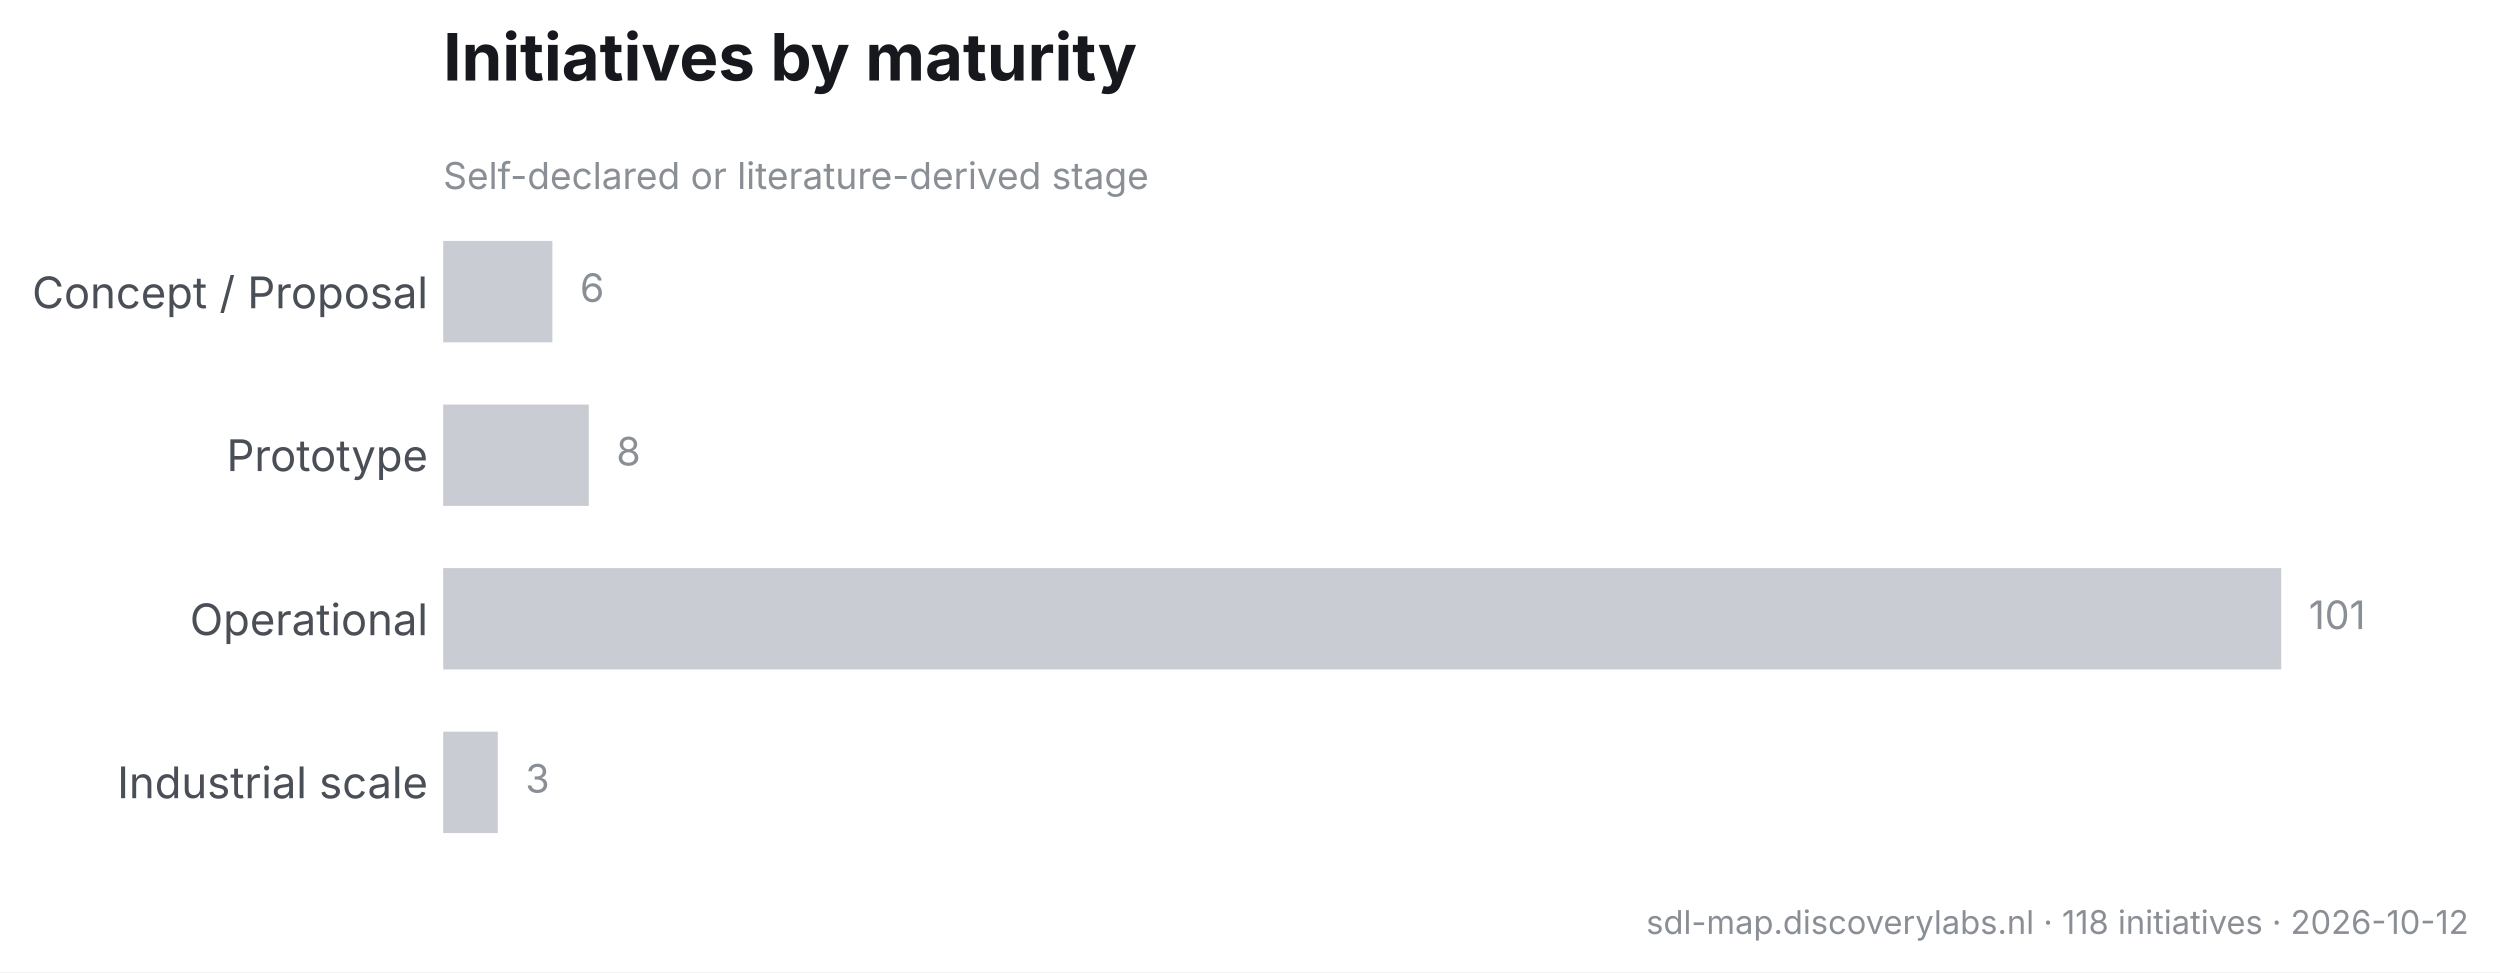
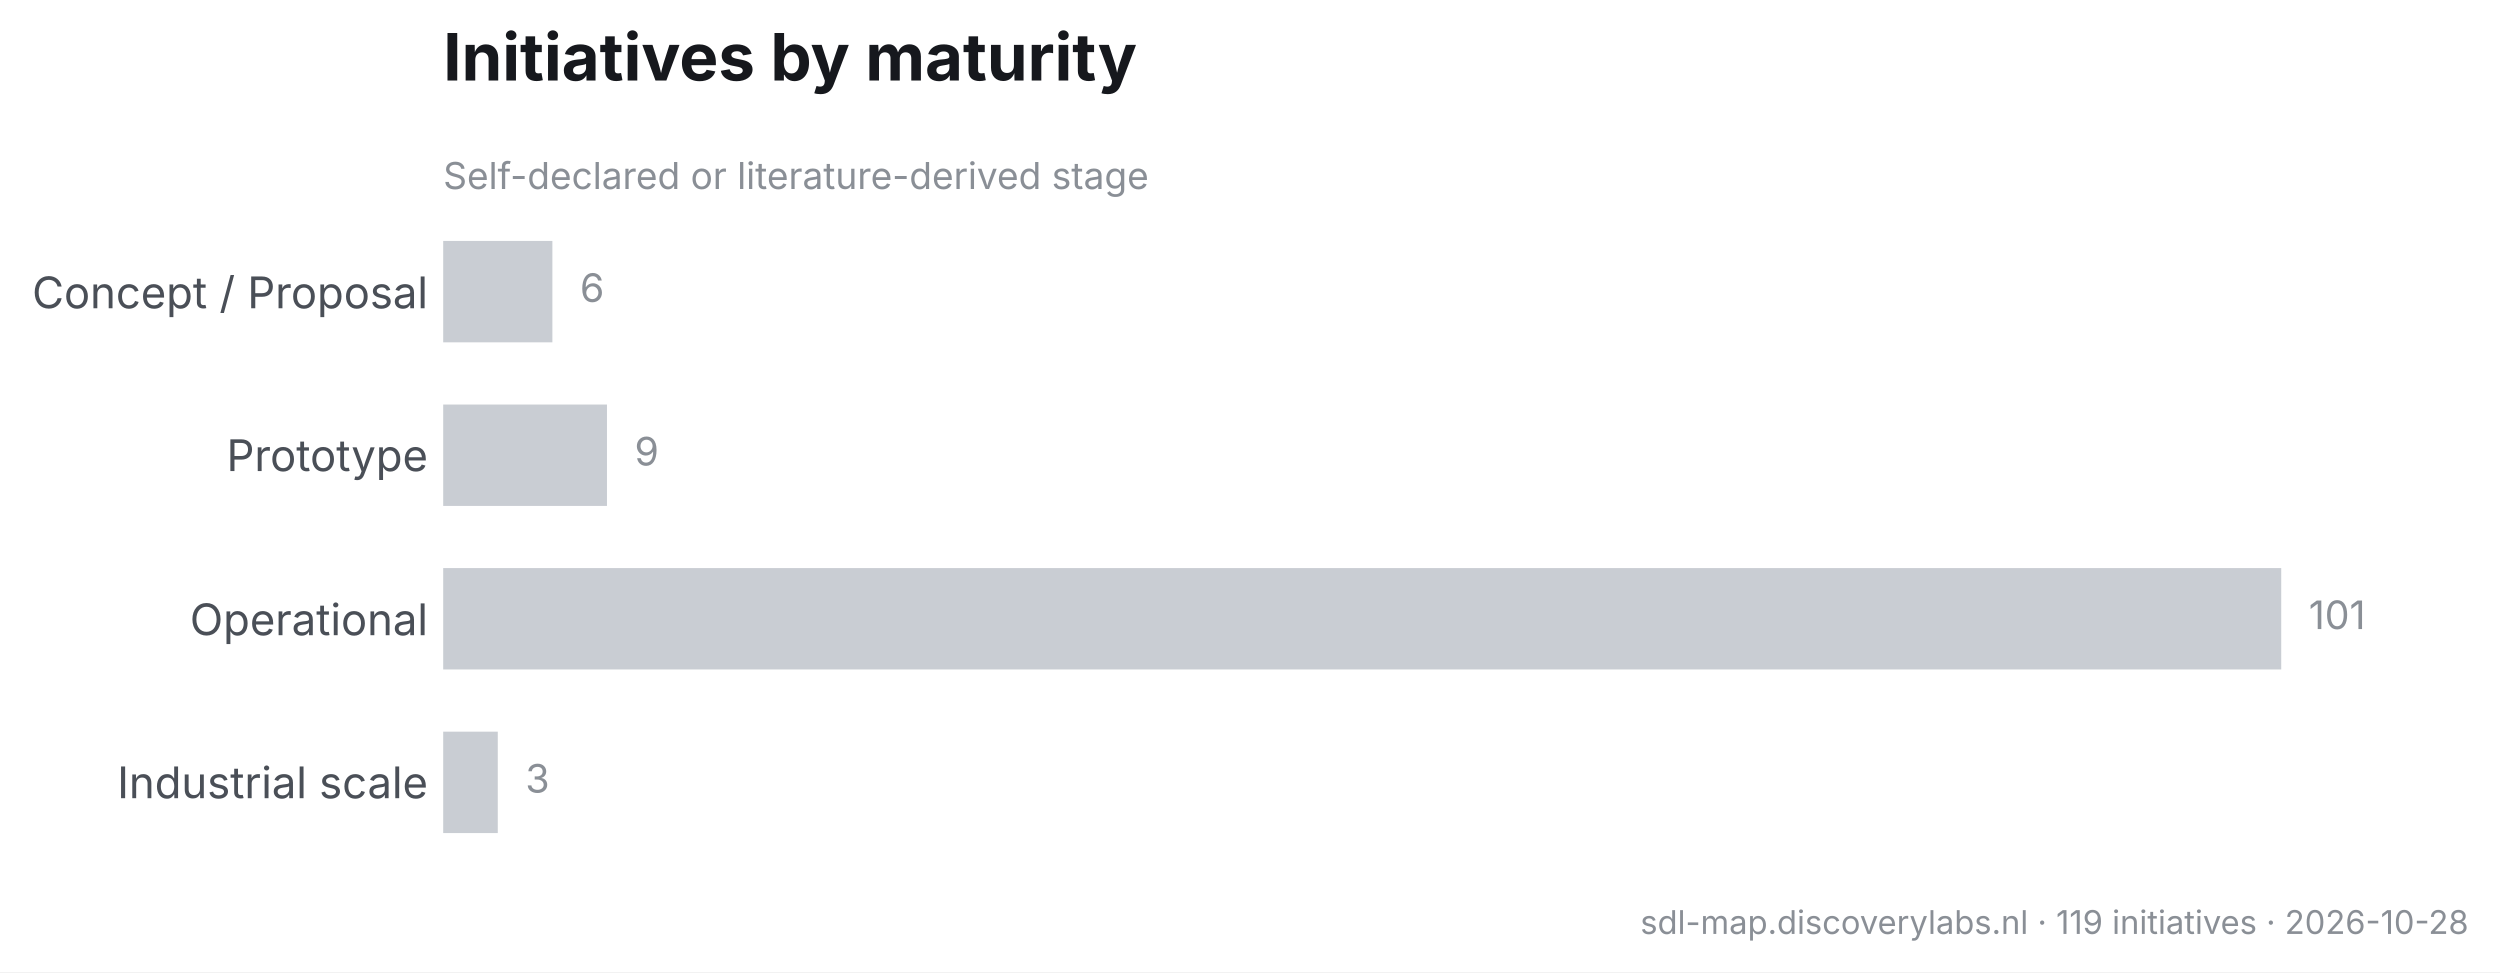
<svg xmlns="http://www.w3.org/2000/svg" width="573.449pt" height="222.984pt" viewBox="0 0 573.449 222.984" version="1.1">
  <defs>
    <style type="text/css">*{stroke-linejoin: round; stroke-linecap: butt}</style>
  </defs>
  <g id="figure_1">
    <g id="patch_1">
      <path d="M 0 222.984  L 573.449 222.984  L 573.449 0  L 0 0  z " style="fill: #ffffff" />
    </g>
    <g id="axes_1">
      <g id="patch_2">
        <path d="M 101.659 197.881  L 561.209 197.881  L 561.209 48.471  L 101.659 48.471  z " style="fill: #ffffff" />
      </g>
      <g id="matplotlib.axis_1" />
      <g id="matplotlib.axis_2">
        <g id="ytick_1">
          <g id="line2d_1" />
          <g id="text_1">
            <text style="font-size: 10px; font-family: 'Inter', 'Helvetica Neue', 'Arial', 'DejaVu Sans', 'Bitstream Vera Sans', 'Computer Modern Sans Serif', 'Lucida Grande', 'Verdana', 'Geneva', 'Lucid', 'Helvetica', 'Avant Garde', sans-serif; text-anchor: end; fill: #4a4f57" x="98.159" y="70.703" transform="rotate(-0 98.15937 70.70262)">Concept / Proposal</text>
          </g>
        </g>
        <g id="ytick_2">
          <g id="line2d_2" />
          <g id="text_2">
            <text style="font-size: 10px; font-family: 'Inter', 'Helvetica Neue', 'Arial', 'DejaVu Sans', 'Bitstream Vera Sans', 'Computer Modern Sans Serif', 'Lucida Grande', 'Verdana', 'Geneva', 'Lucid', 'Helvetica', 'Avant Garde', sans-serif; text-anchor: end; fill: #4a4f57" x="98.159" y="108.053" transform="rotate(-0 98.15937 108.0528)">Prototype</text>
          </g>
        </g>
        <g id="ytick_3">
          <g id="line2d_3" />
          <g id="text_3">
            <text style="font-size: 10px; font-family: 'Inter', 'Helvetica Neue', 'Arial', 'DejaVu Sans', 'Bitstream Vera Sans', 'Computer Modern Sans Serif', 'Lucida Grande', 'Verdana', 'Geneva', 'Lucid', 'Helvetica', 'Avant Garde', sans-serif; text-anchor: end; fill: #4a4f57" x="98.159" y="145.694" transform="rotate(-0 98.15937 145.6935)">Operational</text>
          </g>
        </g>
        <g id="ytick_4">
          <g id="line2d_4" />
          <g id="text_4">
            <text style="font-size: 10px; font-family: 'Inter', 'Helvetica Neue', 'Arial', 'DejaVu Sans', 'Bitstream Vera Sans', 'Computer Modern Sans Serif', 'Lucida Grande', 'Verdana', 'Geneva', 'Lucid', 'Helvetica', 'Avant Garde', sans-serif; text-anchor: end; fill: #4a4f57" x="98.159" y="183.095" transform="rotate(-0 98.15937 183.0953)">Industrial scale</text>
          </g>
        </g>
      </g>
      <g id="patch_3">
-         <path d="M 101.659 55.262  L 126.705 55.262  L 126.705 78.526  L 101.659 78.526  z " clip-path="url(#p7ff24fc0d0)" style="fill: #c9cdd3" />
+         <path d="M 101.659 55.262  L 126.705 55.262  L 126.705 78.526  L 101.659 78.526  z " clip-path="url(#p81c57e087c)" style="fill: #c9cdd3" />
      </g>
      <g id="patch_4">
-         <path d="M 101.659 92.784  L 135.054 92.784  L 135.054 116.047  L 101.659 116.047  z " clip-path="url(#p7ff24fc0d0)" style="fill: #c9cdd3" />
+         <path d="M 101.659 92.784  L 139.228 92.784  L 139.228 116.047  L 101.659 116.047  z " clip-path="url(#p81c57e087c)" style="fill: #c9cdd3" />
      </g>
      <g id="patch_5">
-         <path d="M 101.659 130.305  L 523.265 130.305  L 523.265 153.568  L 101.659 153.568  z " clip-path="url(#p7ff24fc0d0)" style="fill: #c9cdd3" />
+         <path d="M 101.659 130.305  L 523.265 130.305  L 523.265 153.568  L 101.659 153.568  z " clip-path="url(#p81c57e087c)" style="fill: #c9cdd3" />
      </g>
      <g id="patch_6">
-         <path d="M 101.659 167.826  L 114.182 167.826  L 114.182 191.089  L 101.659 191.089  z " clip-path="url(#p7ff24fc0d0)" style="fill: #c9cdd3" />
+         <path d="M 101.659 167.826  L 114.182 167.826  L 114.182 191.089  L 101.659 191.089  z " clip-path="url(#p81c57e087c)" style="fill: #c9cdd3" />
      </g>
      <g id="text_5">
        <text style="font-size: 9px; font-family: 'Inter', 'Helvetica Neue', 'Arial', 'DejaVu Sans', 'Bitstream Vera Sans', 'Computer Modern Sans Serif', 'Lucida Grande', 'Verdana', 'Geneva', 'Lucid', 'Helvetica', 'Avant Garde', sans-serif; text-anchor: start; fill: #8a8f96" x="133.029" y="69.249" transform="rotate(-0 133.0293 69.24949)">6</text>
      </g>
      <g id="text_6">
-         <text style="font-size: 9px; font-family: 'Inter', 'Helvetica Neue', 'Arial', 'DejaVu Sans', 'Bitstream Vera Sans', 'Computer Modern Sans Serif', 'Lucida Grande', 'Verdana', 'Geneva', 'Lucid', 'Helvetica', 'Avant Garde', sans-serif; text-anchor: start; fill: #8a8f96" x="141.378" y="106.771" transform="rotate(-0 141.378 106.7707)">8</text>
+         <text style="font-size: 9px; font-family: 'Inter', 'Helvetica Neue', 'Arial', 'DejaVu Sans', 'Bitstream Vera Sans', 'Computer Modern Sans Serif', 'Lucida Grande', 'Verdana', 'Geneva', 'Lucid', 'Helvetica', 'Avant Garde', sans-serif; text-anchor: start; fill: #8a8f96" x="145.552" y="106.771" transform="rotate(-0 145.5523 106.7707)">9</text>
      </g>
      <g id="text_7">
        <text style="font-size: 9px; font-family: 'Inter', 'Helvetica Neue', 'Arial', 'DejaVu Sans', 'Bitstream Vera Sans', 'Computer Modern Sans Serif', 'Lucida Grande', 'Verdana', 'Geneva', 'Lucid', 'Helvetica', 'Avant Garde', sans-serif; text-anchor: start; fill: #8a8f96" x="529.589" y="144.292" transform="rotate(-0 529.589 144.292)">101</text>
      </g>
      <g id="text_8">
        <text style="font-size: 9px; font-family: 'Inter', 'Helvetica Neue', 'Arial', 'DejaVu Sans', 'Bitstream Vera Sans', 'Computer Modern Sans Serif', 'Lucida Grande', 'Verdana', 'Geneva', 'Lucid', 'Helvetica', 'Avant Garde', sans-serif; text-anchor: start; fill: #8a8f96" x="120.506" y="181.813" transform="rotate(-0 120.5064 181.8132)">3</text>
      </g>
      <g id="text_9">
        <text style="font-size: 8.5px; font-family: 'Inter', 'Helvetica Neue', 'Arial', 'DejaVu Sans', 'Bitstream Vera Sans', 'Computer Modern Sans Serif', 'Lucida Grande', 'Verdana', 'Geneva', 'Lucid', 'Helvetica', 'Avant Garde', sans-serif; text-anchor: start; fill: #8a8f96" x="101.659" y="43.35" transform="rotate(-0 101.6594 43.34994)">Self-declared or literature-derived stage</text>
      </g>
      <g id="text_10">
        <text style="font-weight: 650; font-size: 15px; font-family: 'Inter', 'Helvetica Neue', 'Arial', 'DejaVu Sans', 'Bitstream Vera Sans', 'Computer Modern Sans Serif', 'Lucida Grande', 'Verdana', 'Geneva', 'Lucid', 'Helvetica', 'Avant Garde', sans-serif; text-anchor: start; fill: #16181d" x="101.659" y="18.471" transform="rotate(-0 101.6594 18.47109)">Initiatives by maturity</text>
      </g>
    </g>
    <g id="text_11">
-       <text style="font-size: 7.5px; font-family: 'Inter', 'Helvetica Neue', 'Arial', 'DejaVu Sans', 'Bitstream Vera Sans', 'Computer Modern Sans Serif', 'Lucida Grande', 'Verdana', 'Geneva', 'Lucid', 'Helvetica', 'Avant Garde', sans-serif; text-anchor: end; fill: #8a8f96" x="566.249" y="214.225" transform="rotate(-0 566.2494 214.2247)">sdl-map.discoverylabs.nl · 118 initiatives · 2026-10-12</text>
+       <text style="font-size: 7.5px; font-family: 'Inter', 'Helvetica Neue', 'Arial', 'DejaVu Sans', 'Bitstream Vera Sans', 'Computer Modern Sans Serif', 'Lucida Grande', 'Verdana', 'Geneva', 'Lucid', 'Helvetica', 'Avant Garde', sans-serif; text-anchor: end; fill: #8a8f96" x="566.249" y="214.225" transform="rotate(-0 566.2494 214.2247)">sdl-map.discoverylabs.nl · 119 initiatives · 2026-10-28</text>
    </g>
  </g>
  <defs>
-     <clipPath id="p7ff24fc0d0">
+     <clipPath id="p81c57e087c">
      <rect x="101.659" y="48.471" width="459.55" height="149.41" />
    </clipPath>
  </defs>
</svg>
